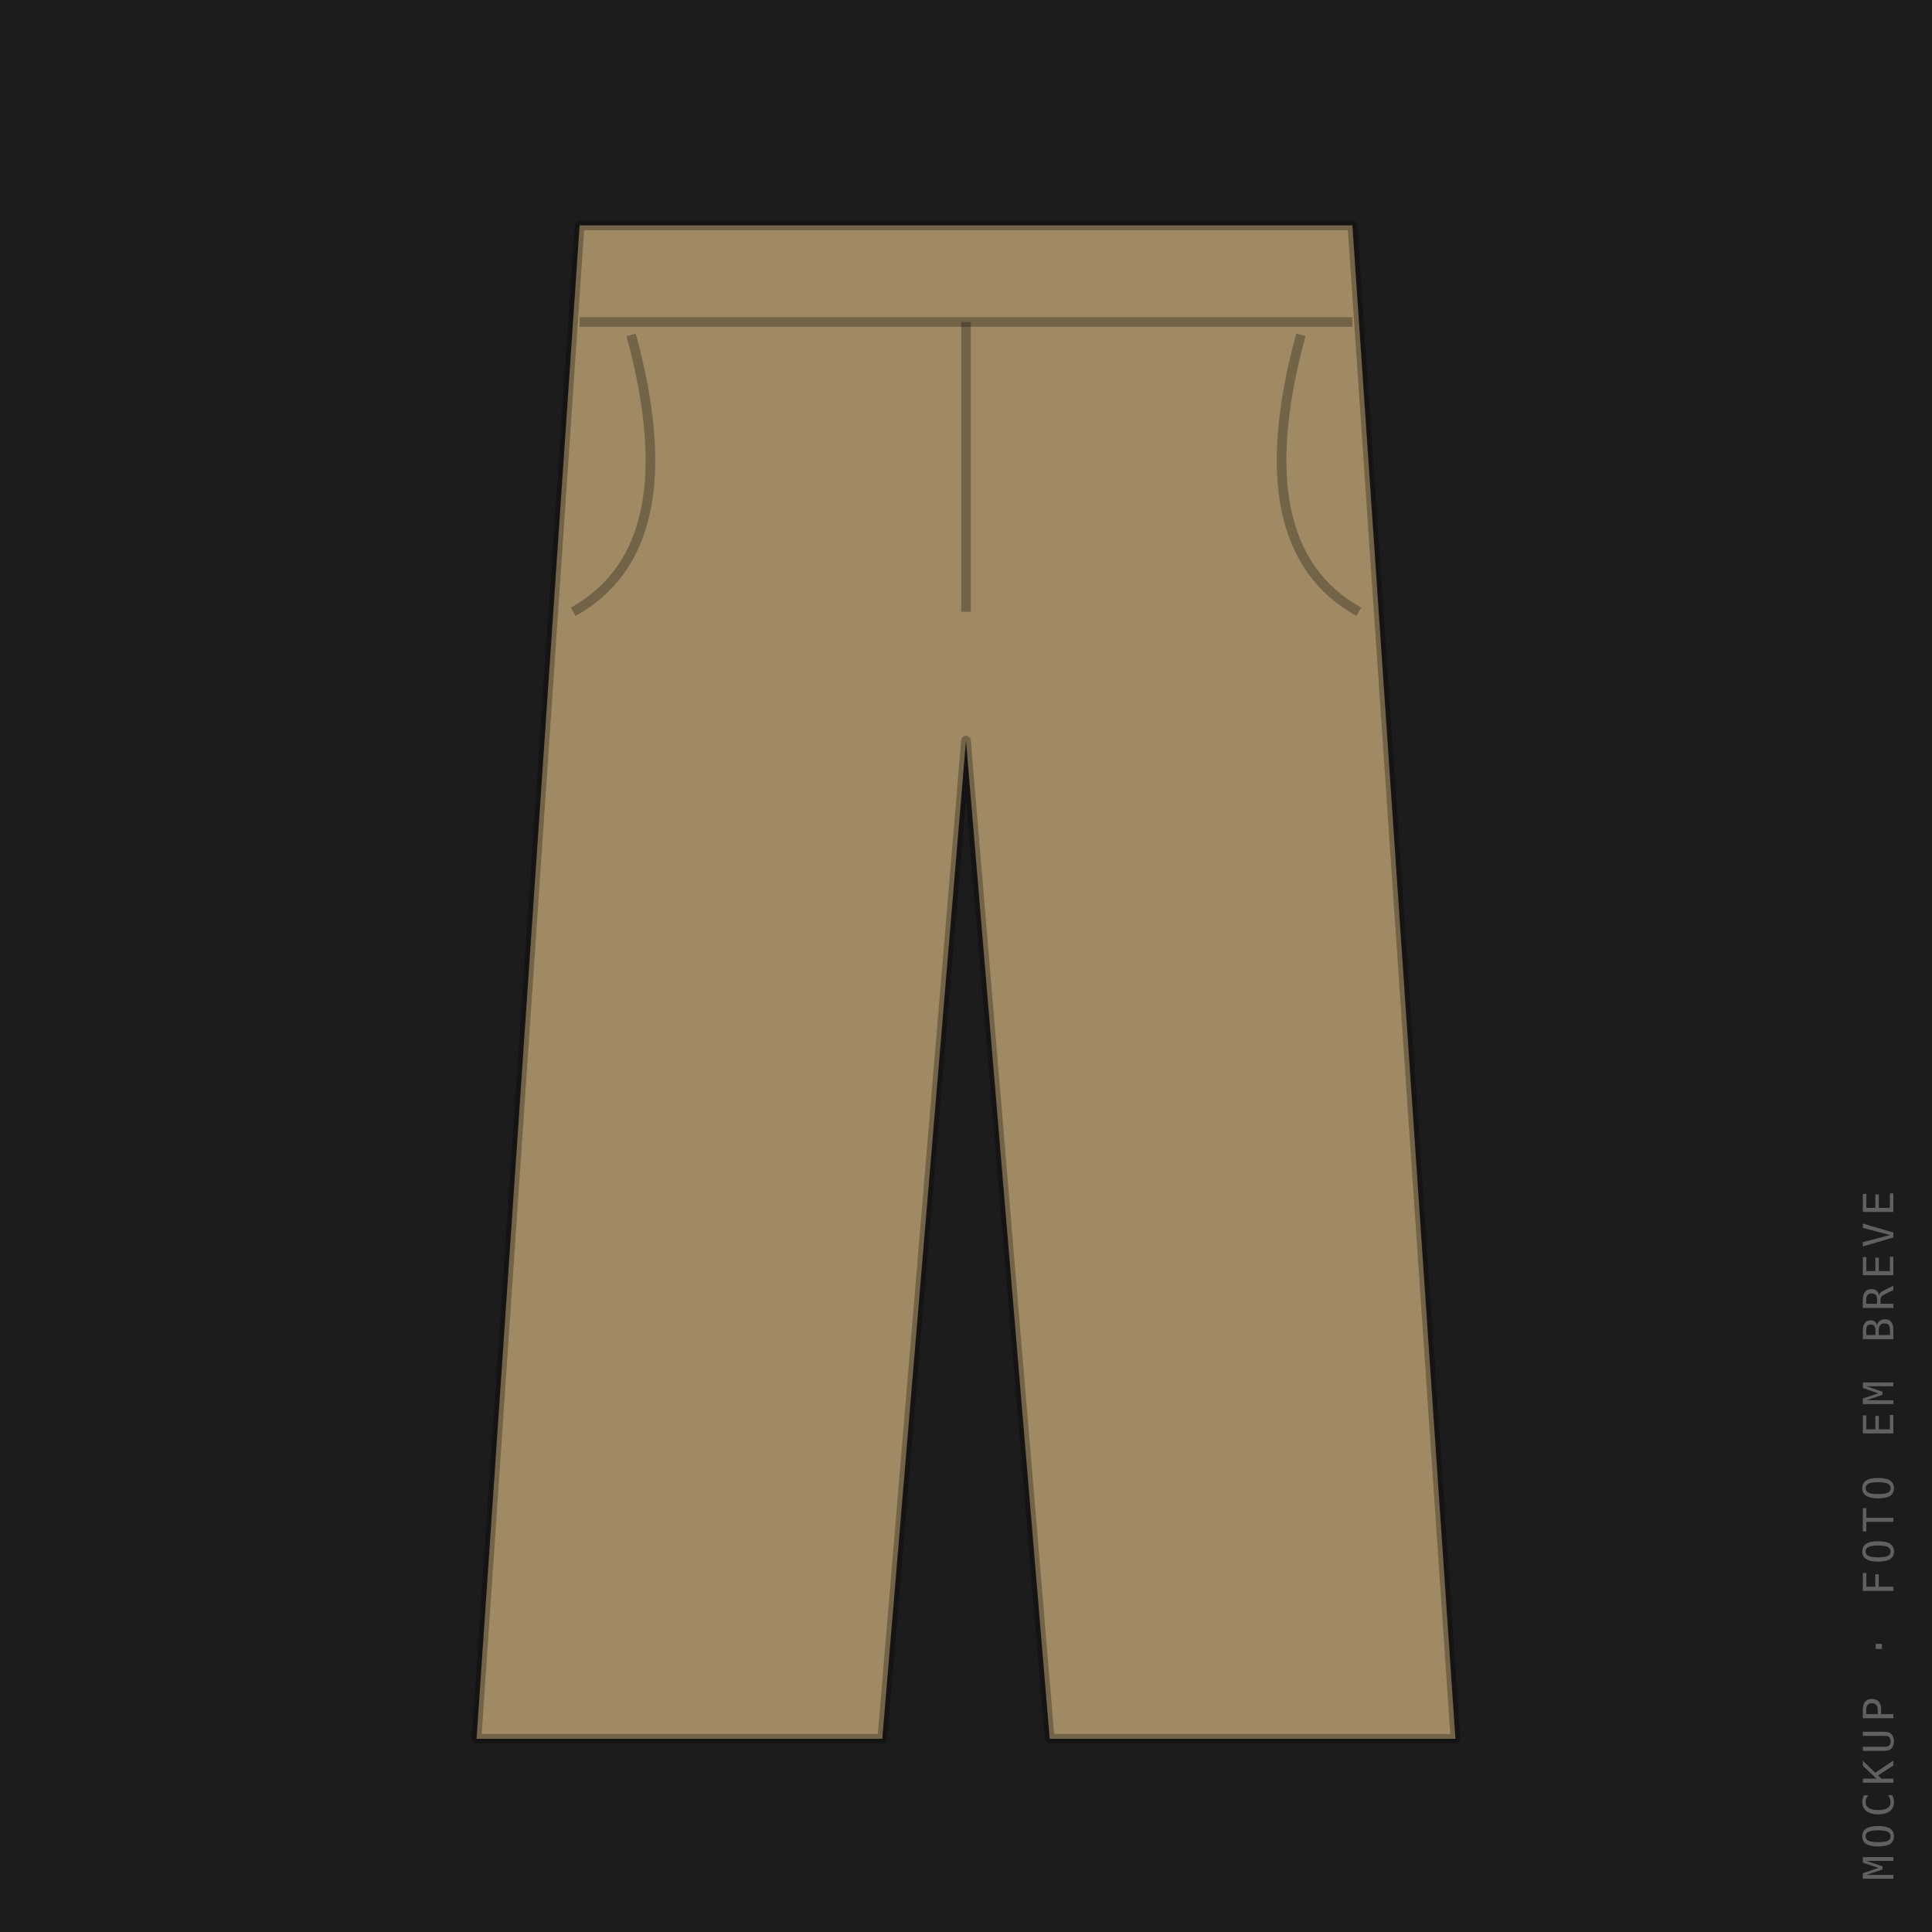
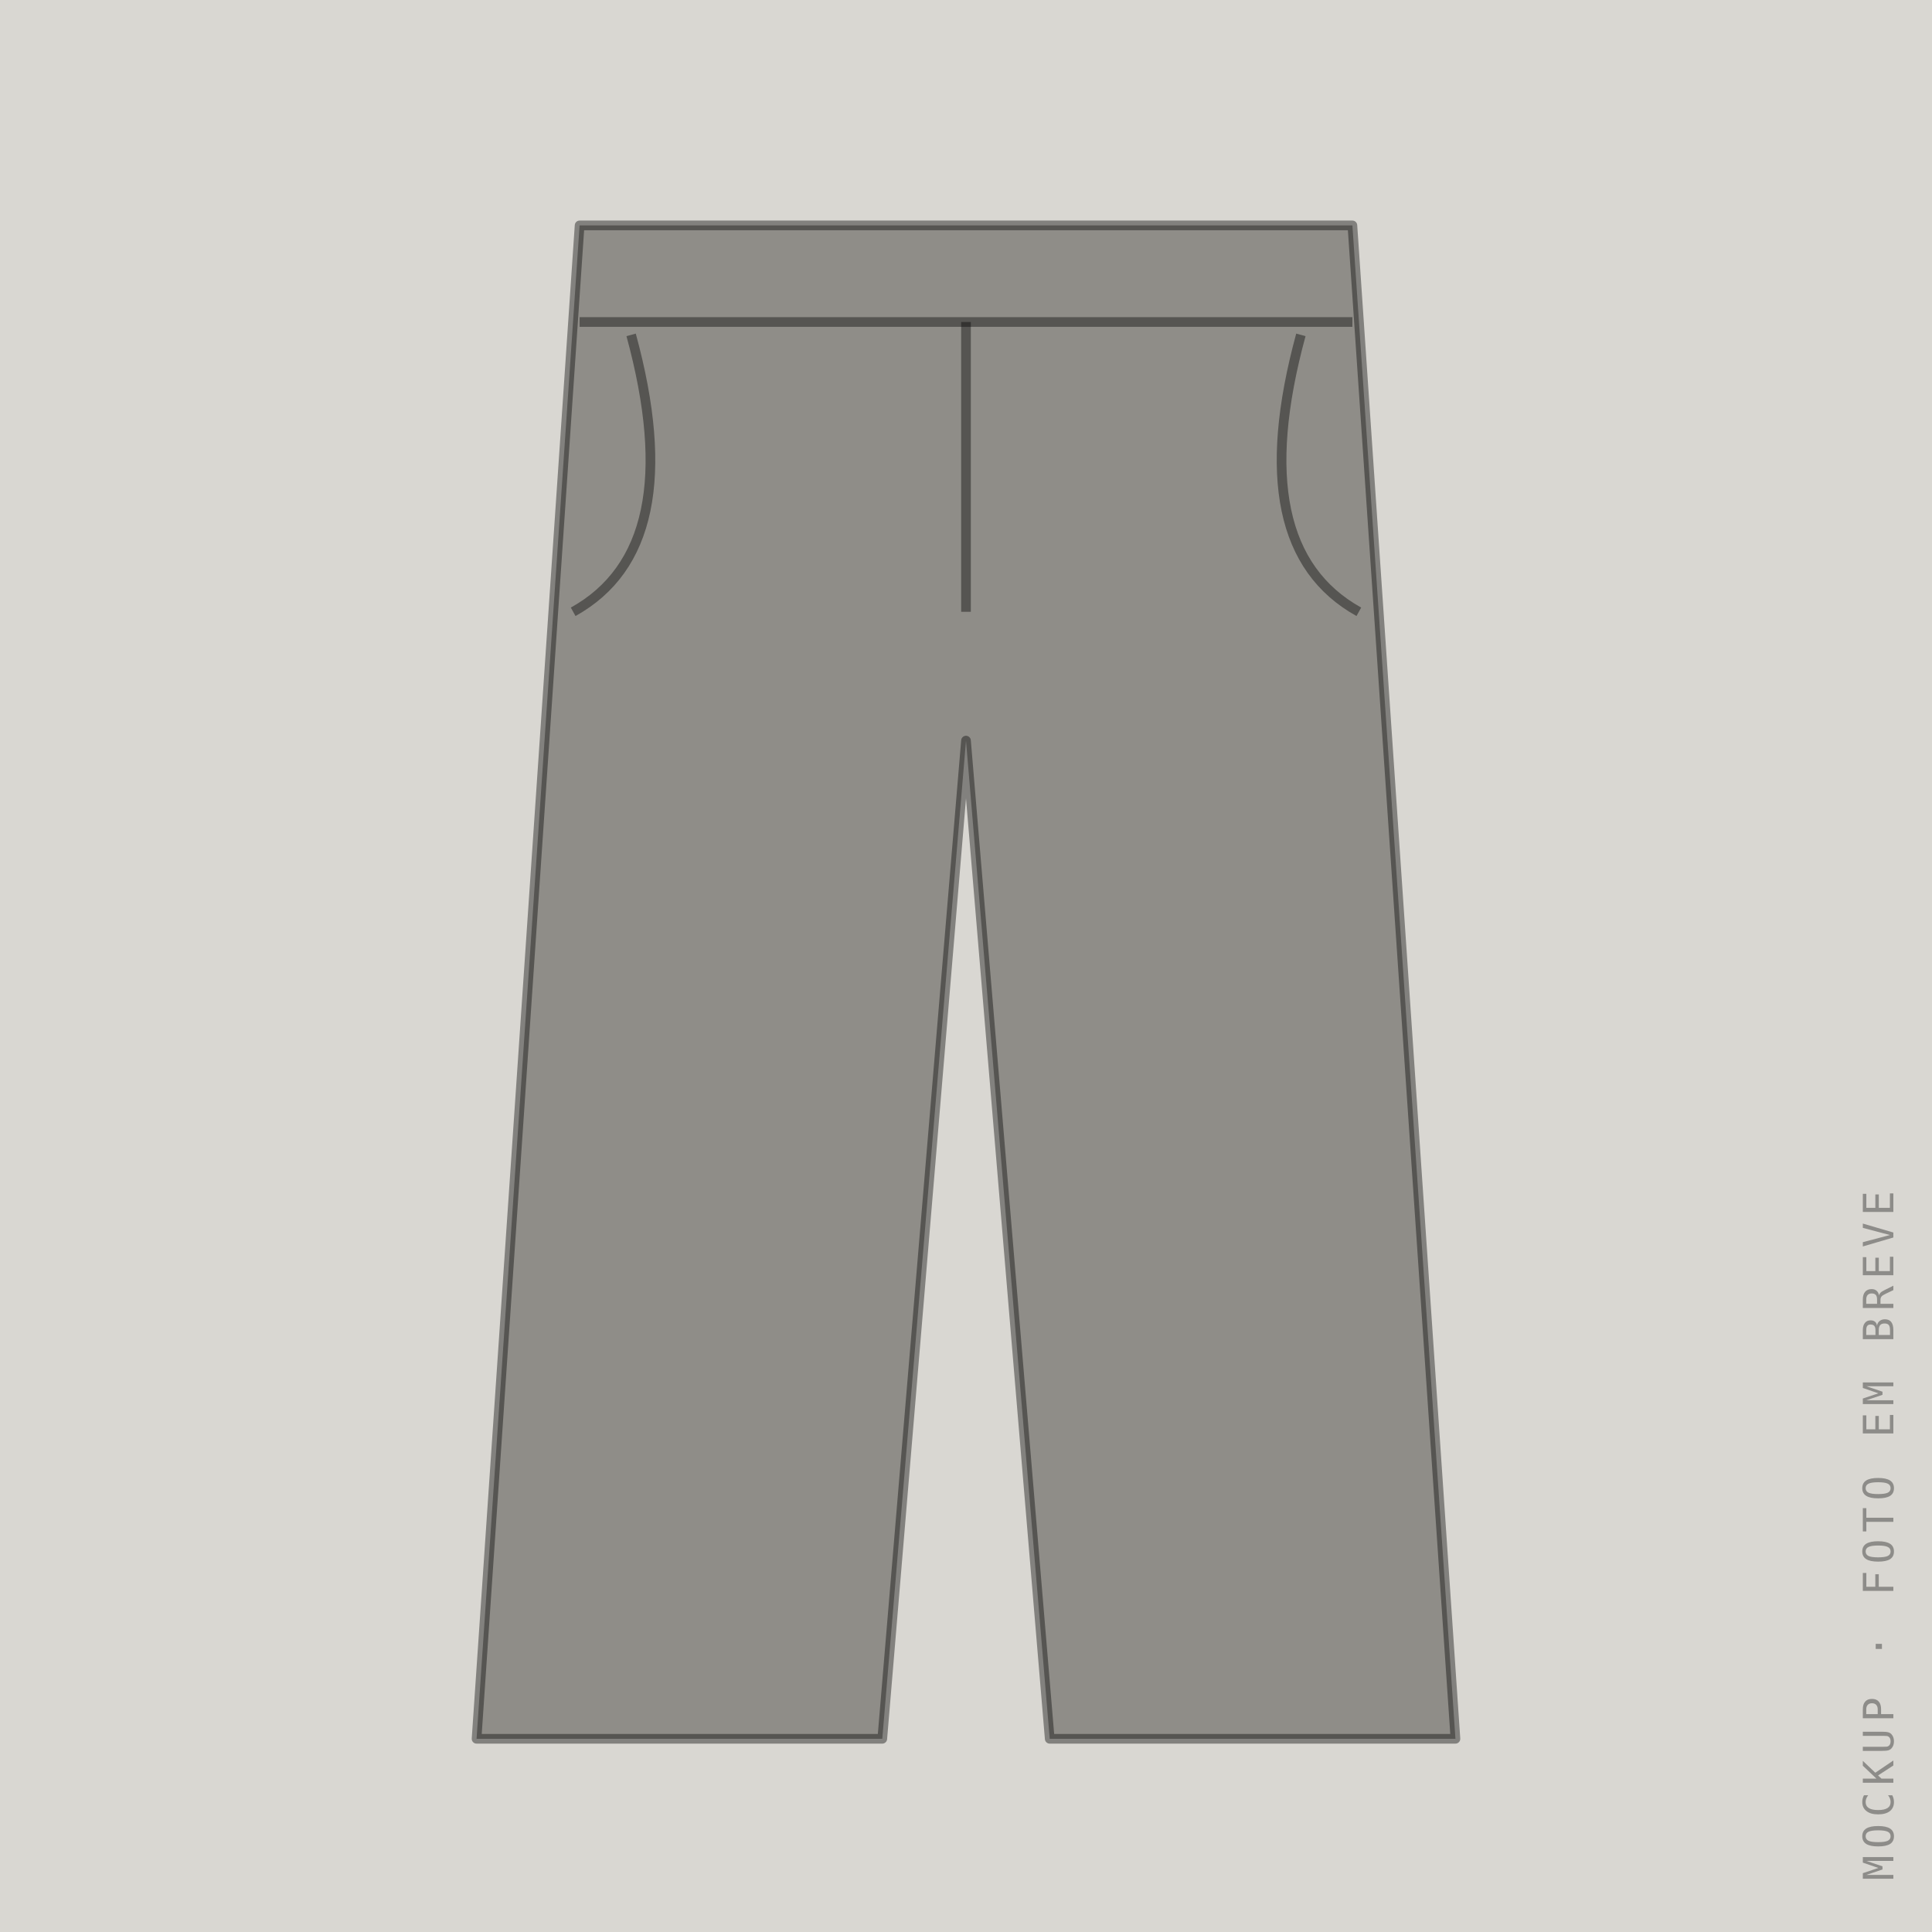
<svg xmlns="http://www.w3.org/2000/svg" viewBox="0 0 600 600">
-   <rect width="600" height="600" fill="#1c1c1c" />
-   <path d="M180 70 L420 70 L452 540 L326 540 L300 230 L274 540 L148 540 Z" fill="#a08a63" stroke="rgba(0,0,0,.28)" stroke-width="3" stroke-linejoin="round" />
-   <path d="M180 100 L420 100" stroke="rgba(0,0,0,.28)" stroke-width="3" />
-   <path d="M300 100 L300 190 M196 104 Q214 170 178 190 M404 104 Q386 170 422 190" fill="none" stroke="rgba(0,0,0,.28)" stroke-width="3" />
-   <text transform="translate(588 584) rotate(-90)" font-family="monospace" font-size="13" letter-spacing="2" fill="rgba(255,255,255,.3)">MOCKUP · FOTO EM BREVE</text>
+   <rect width="600" height="600" fill="#d9d7d2" />
+   <path d="M180 70 L420 70 L452 540 L326 540 L300 230 L274 540 L148 540 Z" fill="#8f8d88" stroke="rgba(0,0,0,.4)" stroke-width="3" stroke-linejoin="round" />
+   <path d="M180 100 L420 100" stroke="rgba(0,0,0,.4)" stroke-width="3" />
+   <path d="M300 100 L300 190 M196 104 Q214 170 178 190 M404 104 Q386 170 422 190" fill="none" stroke="rgba(0,0,0,.4)" stroke-width="3" />
+   <text transform="translate(588 584) rotate(-90)" font-family="monospace" font-size="13" letter-spacing="2" fill="rgba(0,0,0,.35)">MOCKUP · FOTO EM BREVE</text>
</svg>
